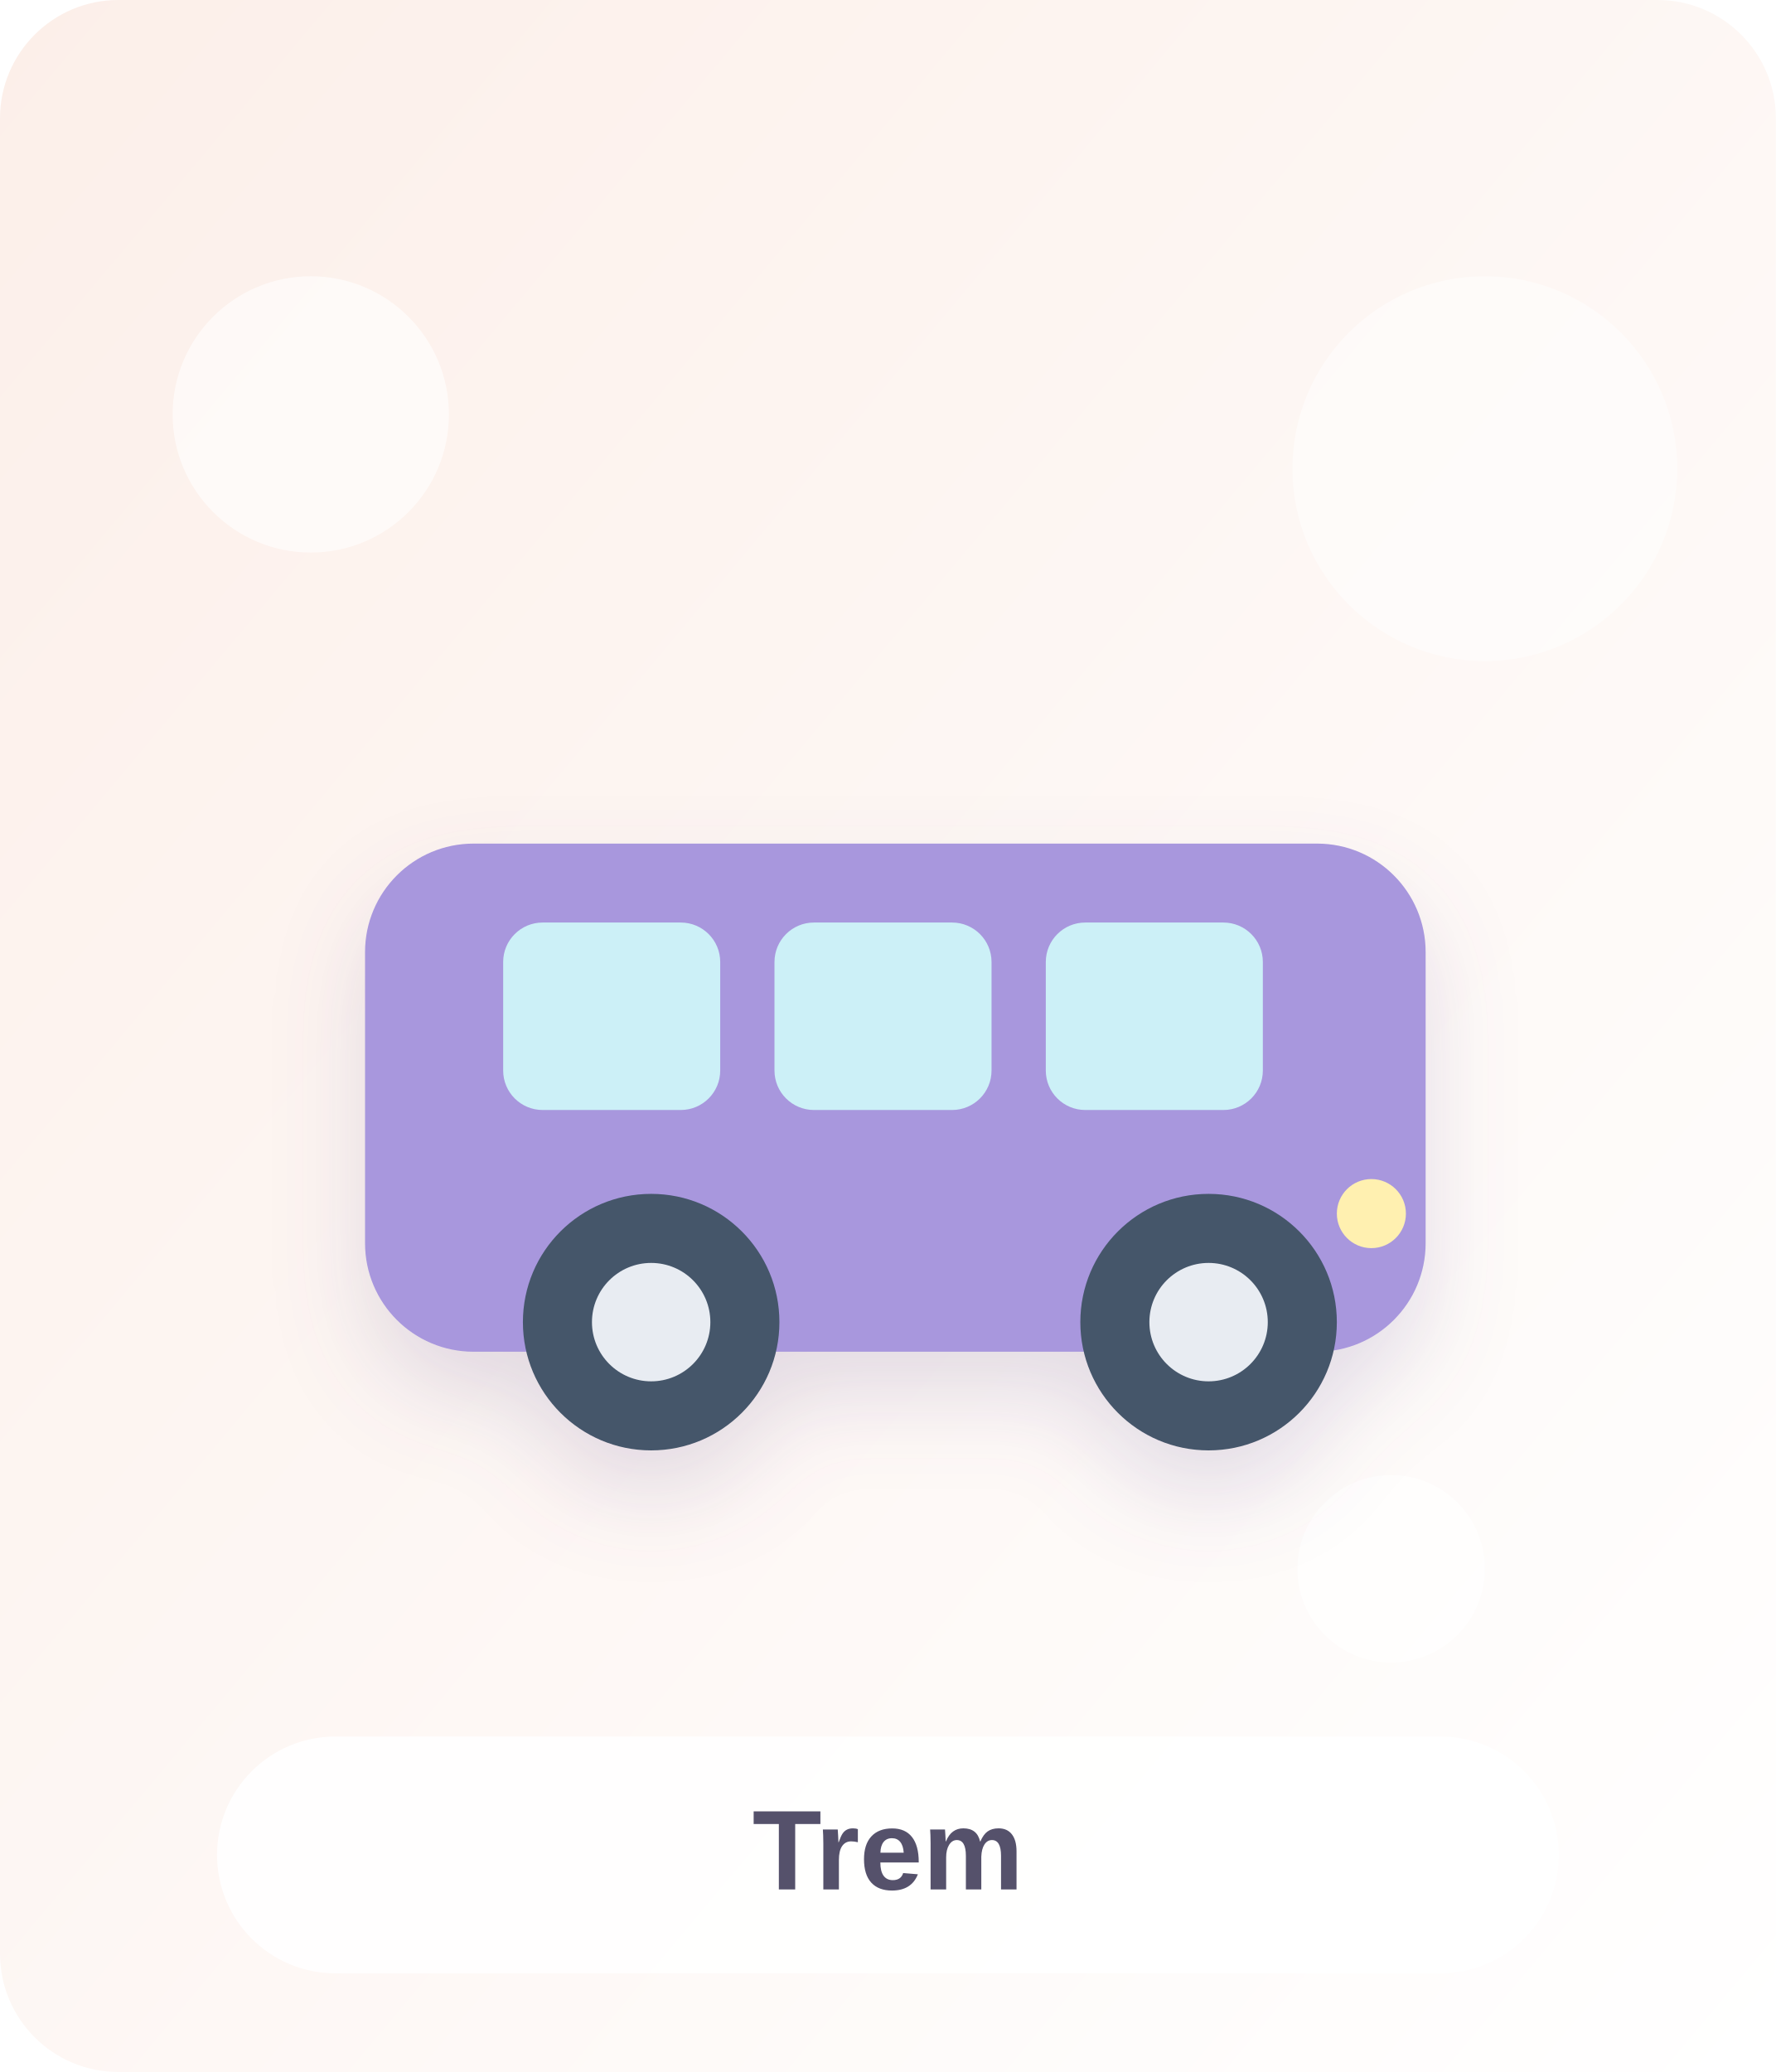
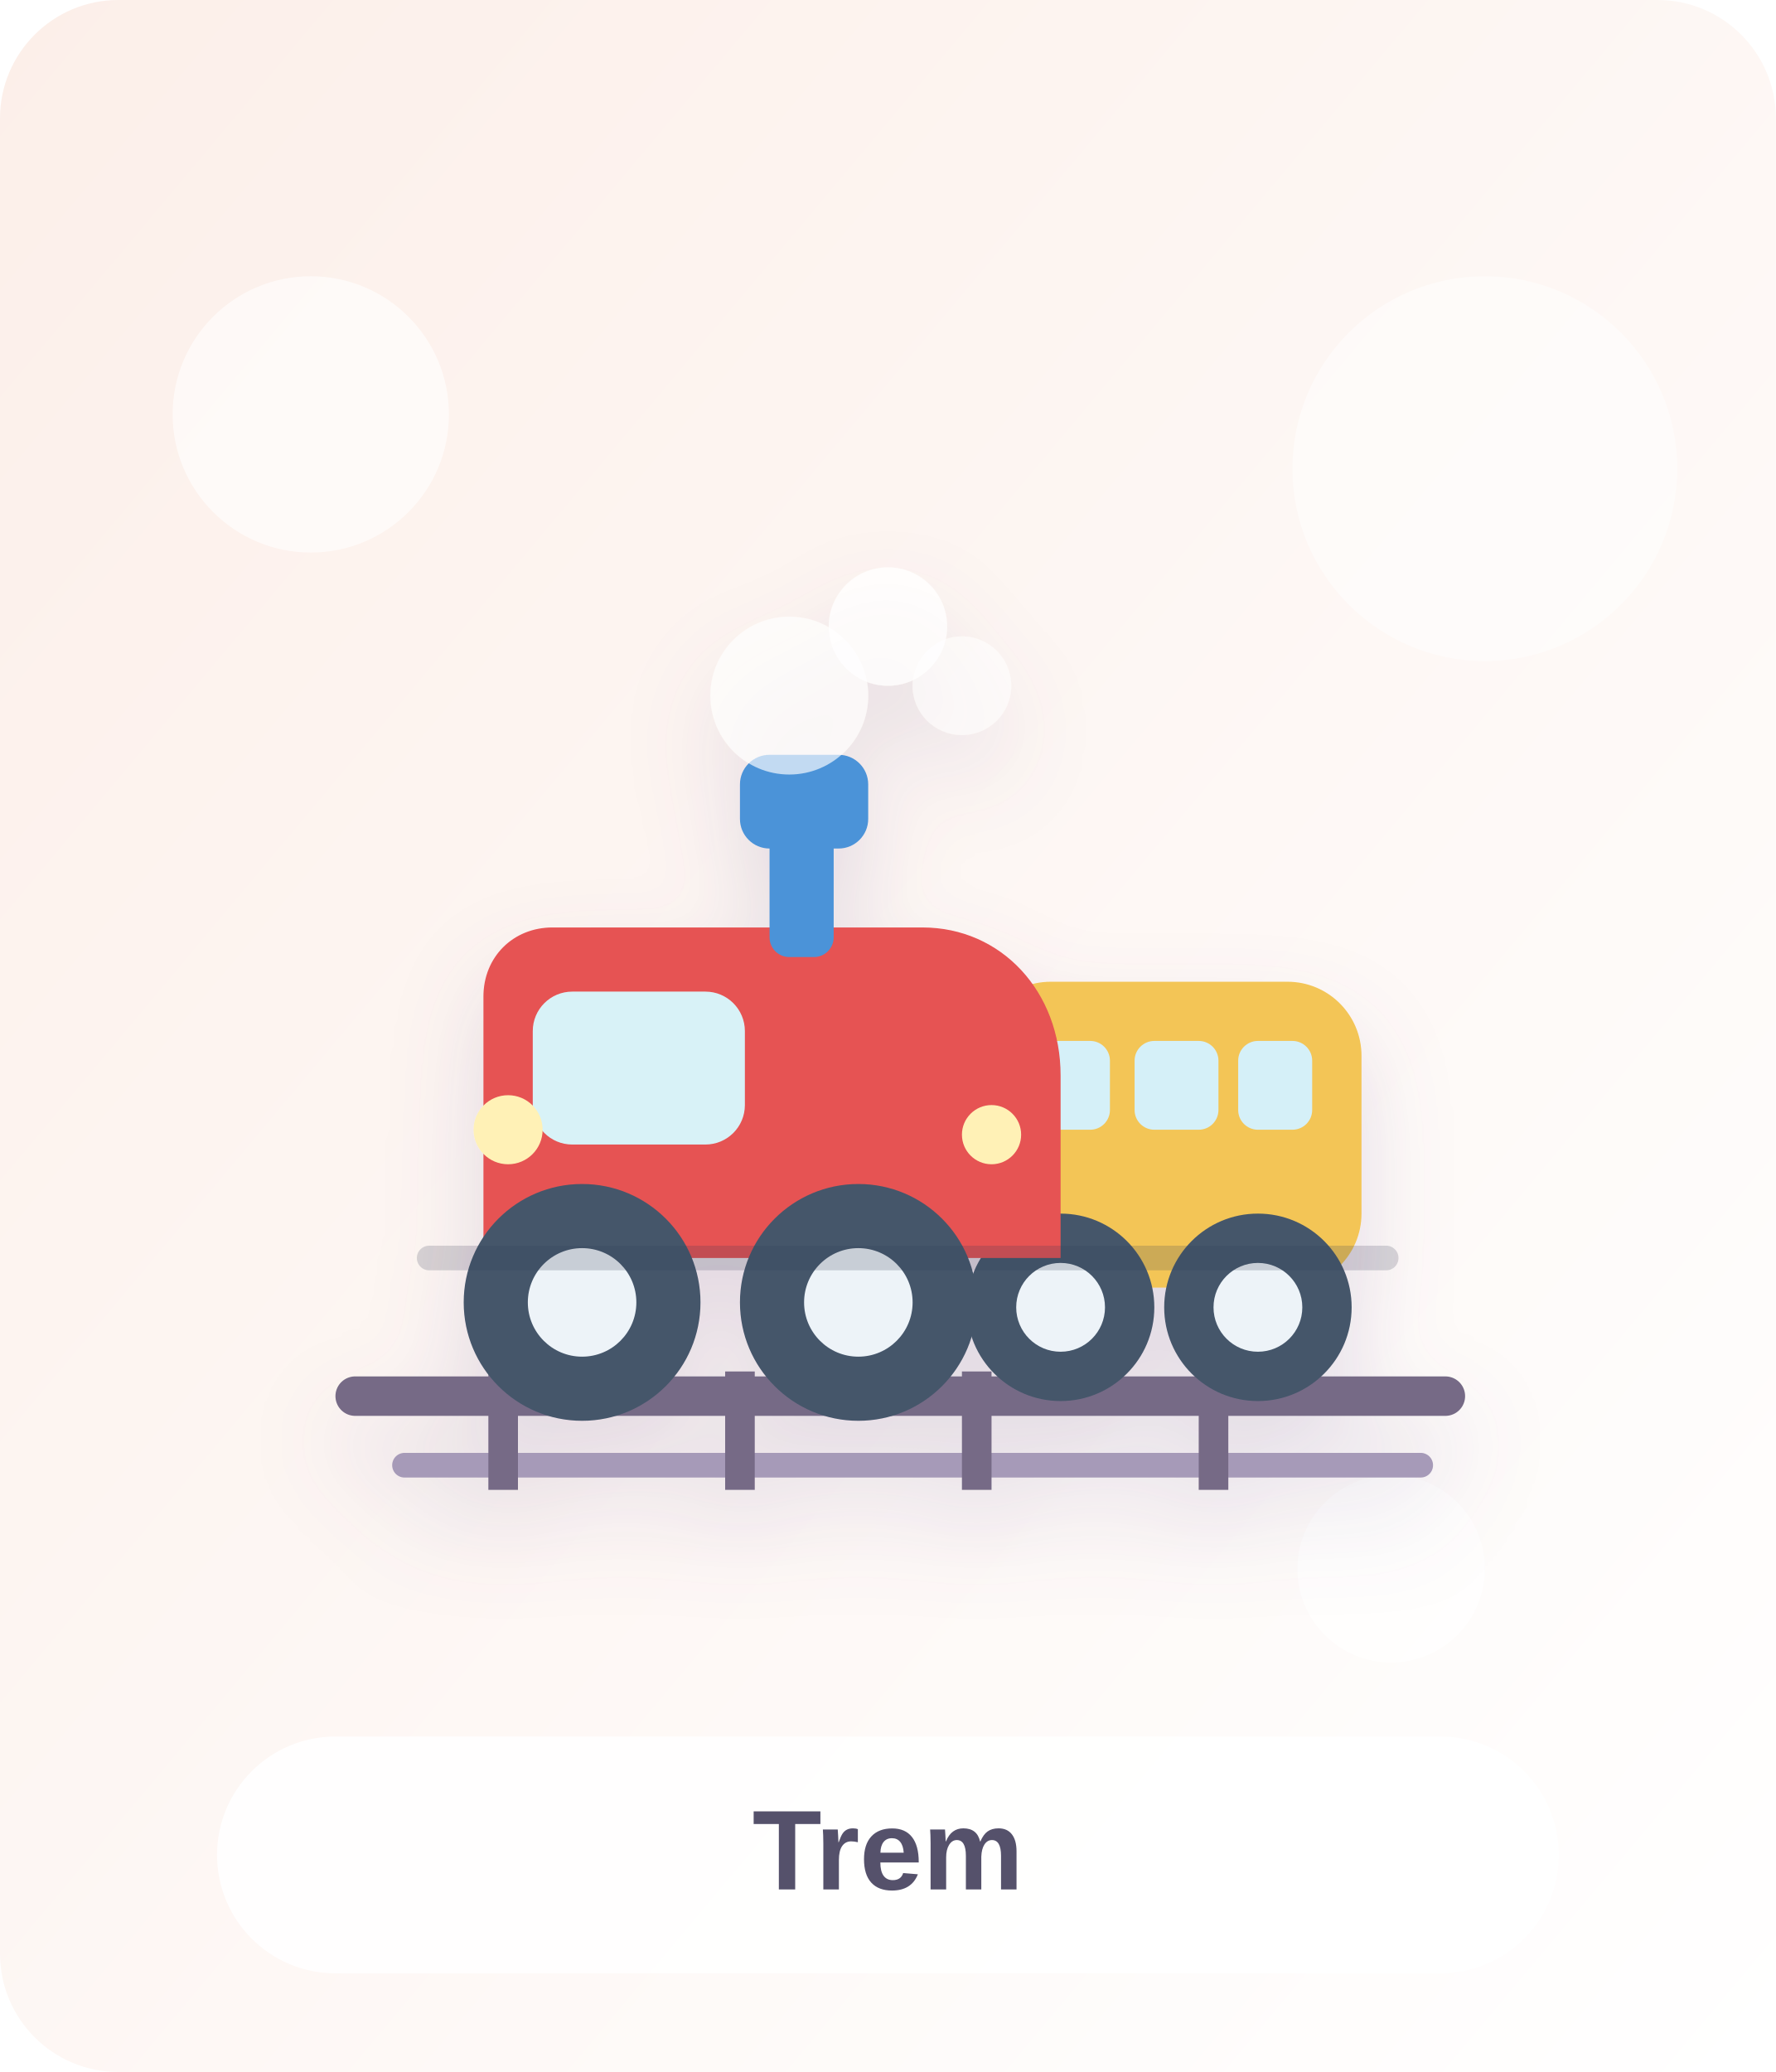
<svg xmlns="http://www.w3.org/2000/svg" width="360" height="420" viewBox="0 0 360 420" role="img" aria-label="Ilustração de Trem">
  <defs>
    <linearGradient id="bg" x1="0" y1="0" x2="1" y2="1">
      <stop stop-color="#FCEFE9" />
      <stop offset="1" stop-color="#FFFFFF" />
    </linearGradient>
    <filter id="shadow" x="-30%" y="-30%" width="160%" height="160%">
      <feDropShadow dx="0" dy="9" stdDeviation="9" flood-color="#7D6C9C" flood-opacity=".20" />
    </filter>
  </defs>
  <rect width="360" height="420" rx="24" fill="url(#bg)" />
  <circle cx="63" cy="84" r="28" fill="#FFFFFF99" />
  <circle cx="301" cy="95" r="39" fill="#FFFFFF77" />
  <circle cx="282" cy="318" r="19" fill="#FFFFFFB2" />
  <g filter="url(#shadow)">
-     <rect x="74" y="171" width="215" height="103" rx="22" fill="#A897DD" stroke="none" stroke-width="0" />
-     <rect x="102" y="187" width="44" height="38" rx="8" fill="#CCF0F7" stroke="none" stroke-width="0" />
-     <rect x="157" y="187" width="44" height="38" rx="8" fill="#CCF0F7" stroke="none" stroke-width="0" />
-     <rect x="212" y="187" width="44" height="38" rx="8" fill="#CCF0F7" stroke="none" stroke-width="0" />
-     <circle cx="132" cy="268" r="26" fill="#45566B" />
-     <circle cx="245" cy="268" r="26" fill="#45566B" />
-     <circle cx="132" cy="268" r="12" fill="#E8ECF2" />
-     <circle cx="245" cy="268" r="12" fill="#E8ECF2" />
-     <circle cx="278" cy="246" r="7" fill="#FFF0B0" />
+     <path d="M72 283 H293" stroke="#766B86" stroke-width="8" stroke-linecap="round" />
+     <path d="M82 297 H288" stroke="#A69AB8" stroke-width="5" stroke-linecap="round" />
+     <g stroke="#766B86" stroke-width="6">
+       <path d="M102 278 V302" />
+       <path d="M150 278 V302" />
+       <path d="M198 278 V302" />
+       <path d="M246 278 V302" />
+     </g>
+     <rect x="198" y="199" width="78" height="62" rx="15" fill="#F3C557" />
+     <rect x="208" y="211" width="17" height="18" rx="4" fill="#D5F0F8" />
+     <rect x="230" y="211" width="17" height="18" rx="4" fill="#D5F0F8" />
+     <rect x="251" y="211" width="15" height="18" rx="4" fill="#D5F0F8" />
+     <circle cx="215" cy="265" r="19" fill="#45566B" />
+     <circle cx="255" cy="265" r="19" fill="#45566B" />
+     <circle cx="215" cy="265" r="9" fill="#EDF3F8" />
+     <circle cx="255" cy="265" r="9" fill="#EDF3F8" />
+     <path d="M112 188 H187 C203 188 215 201 215 218 V255 H98 V202 C98 194 104 188 112 188 Z" fill="#E65252" />
+     <rect x="108" y="201" width="43" height="31" rx="8" fill="#D8F2F7" />
+     <circle cx="118" cy="264" r="24" fill="#45566B" />
+     <circle cx="118" cy="264" r="11" fill="#EDF3F8" />
+     <circle cx="174" cy="264" r="24" fill="#45566B" />
+     <circle cx="174" cy="264" r="11" fill="#EDF3F8" />
+     <circle cx="103" cy="229" r="7" fill="#FFF1B6" />
+     <circle cx="201" cy="230" r="6" fill="#FFF1B6" />
+     <rect x="156" y="168" width="13" height="26" rx="4" fill="#4B93D8" />
+     <rect x="150" y="153" width="26" height="19" rx="6" fill="#4B93D8" />
+     <circle cx="160" cy="141" r="16" fill="#FFFFFFA8" />
+     <circle cx="180" cy="127" r="12" fill="#FFFFFFC0" />
+     <circle cx="195" cy="139" r="10" fill="#FFFFFF8A" />
+     <path d="M87 255 H281" stroke="#333B51" stroke-width="5" stroke-linecap="round" opacity=".2" />
  </g>
  <rect x="44" y="352" width="272" height="48" rx="24" fill="#FFFFFFE9" />
  <text x="180" y="383" font-family="Verdana,Arial,sans-serif" font-weight="bold" font-size="23" text-anchor="middle" fill="#55516B">Trem</text>
</svg>
